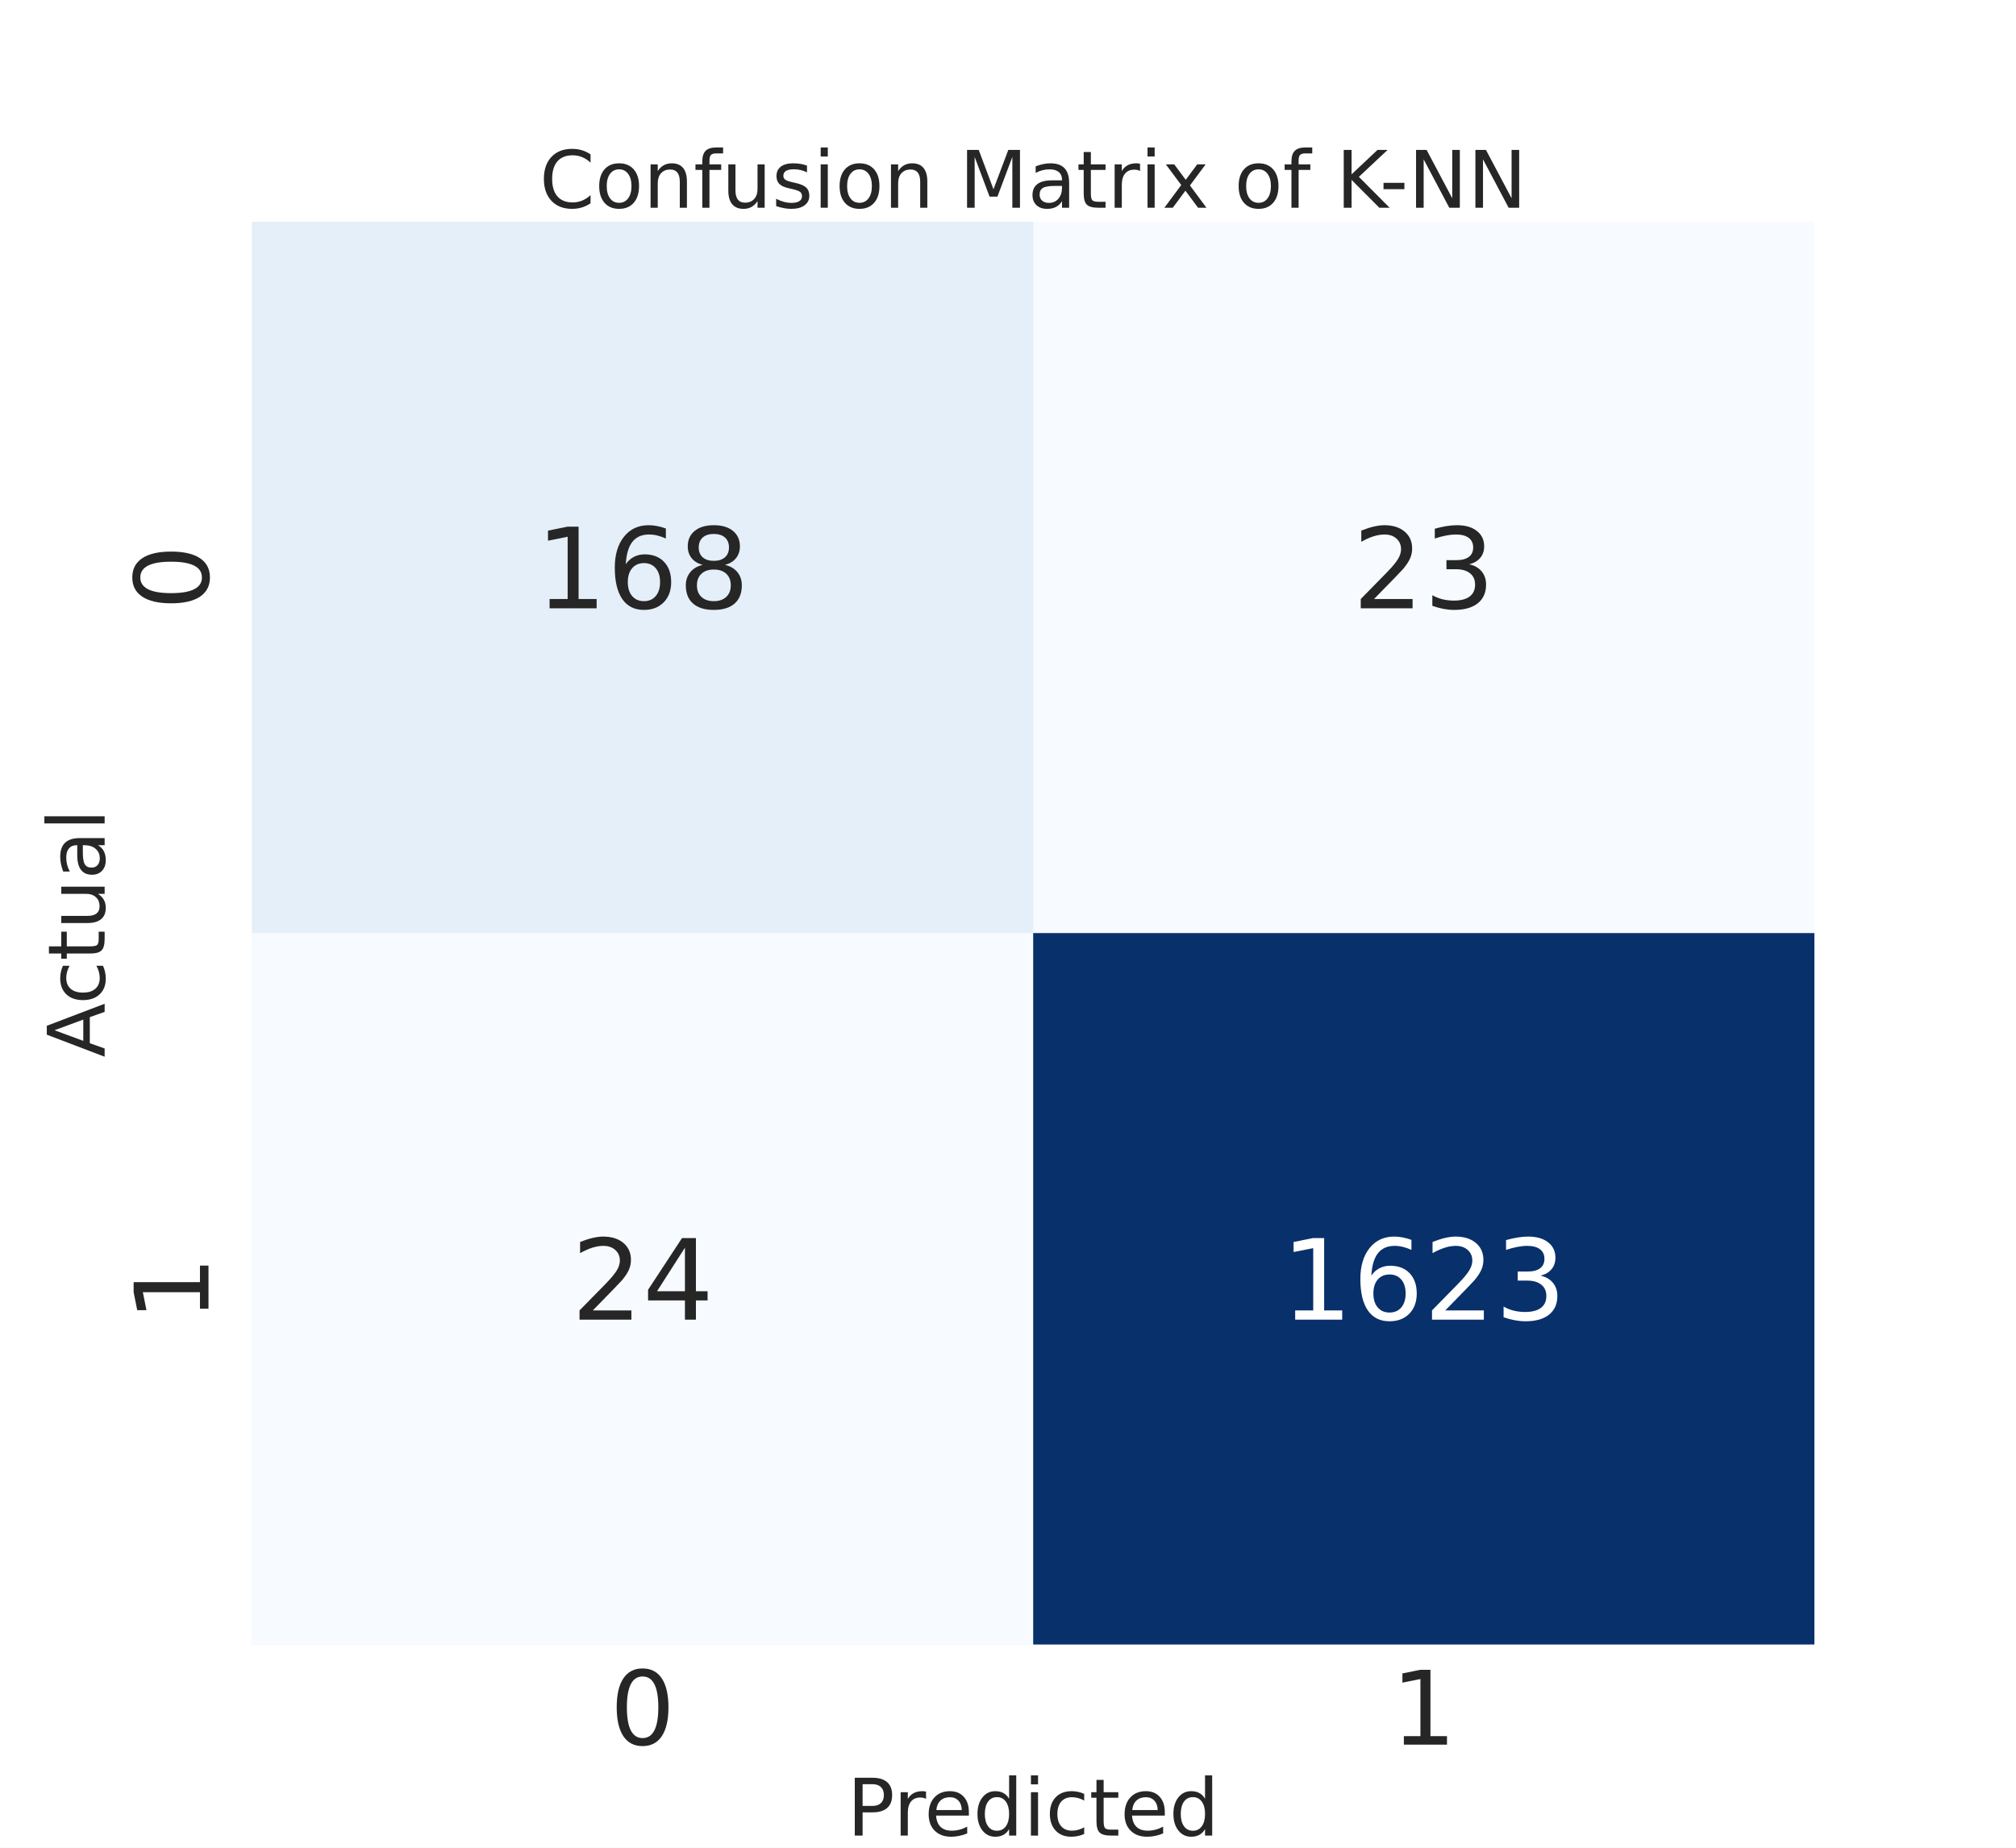
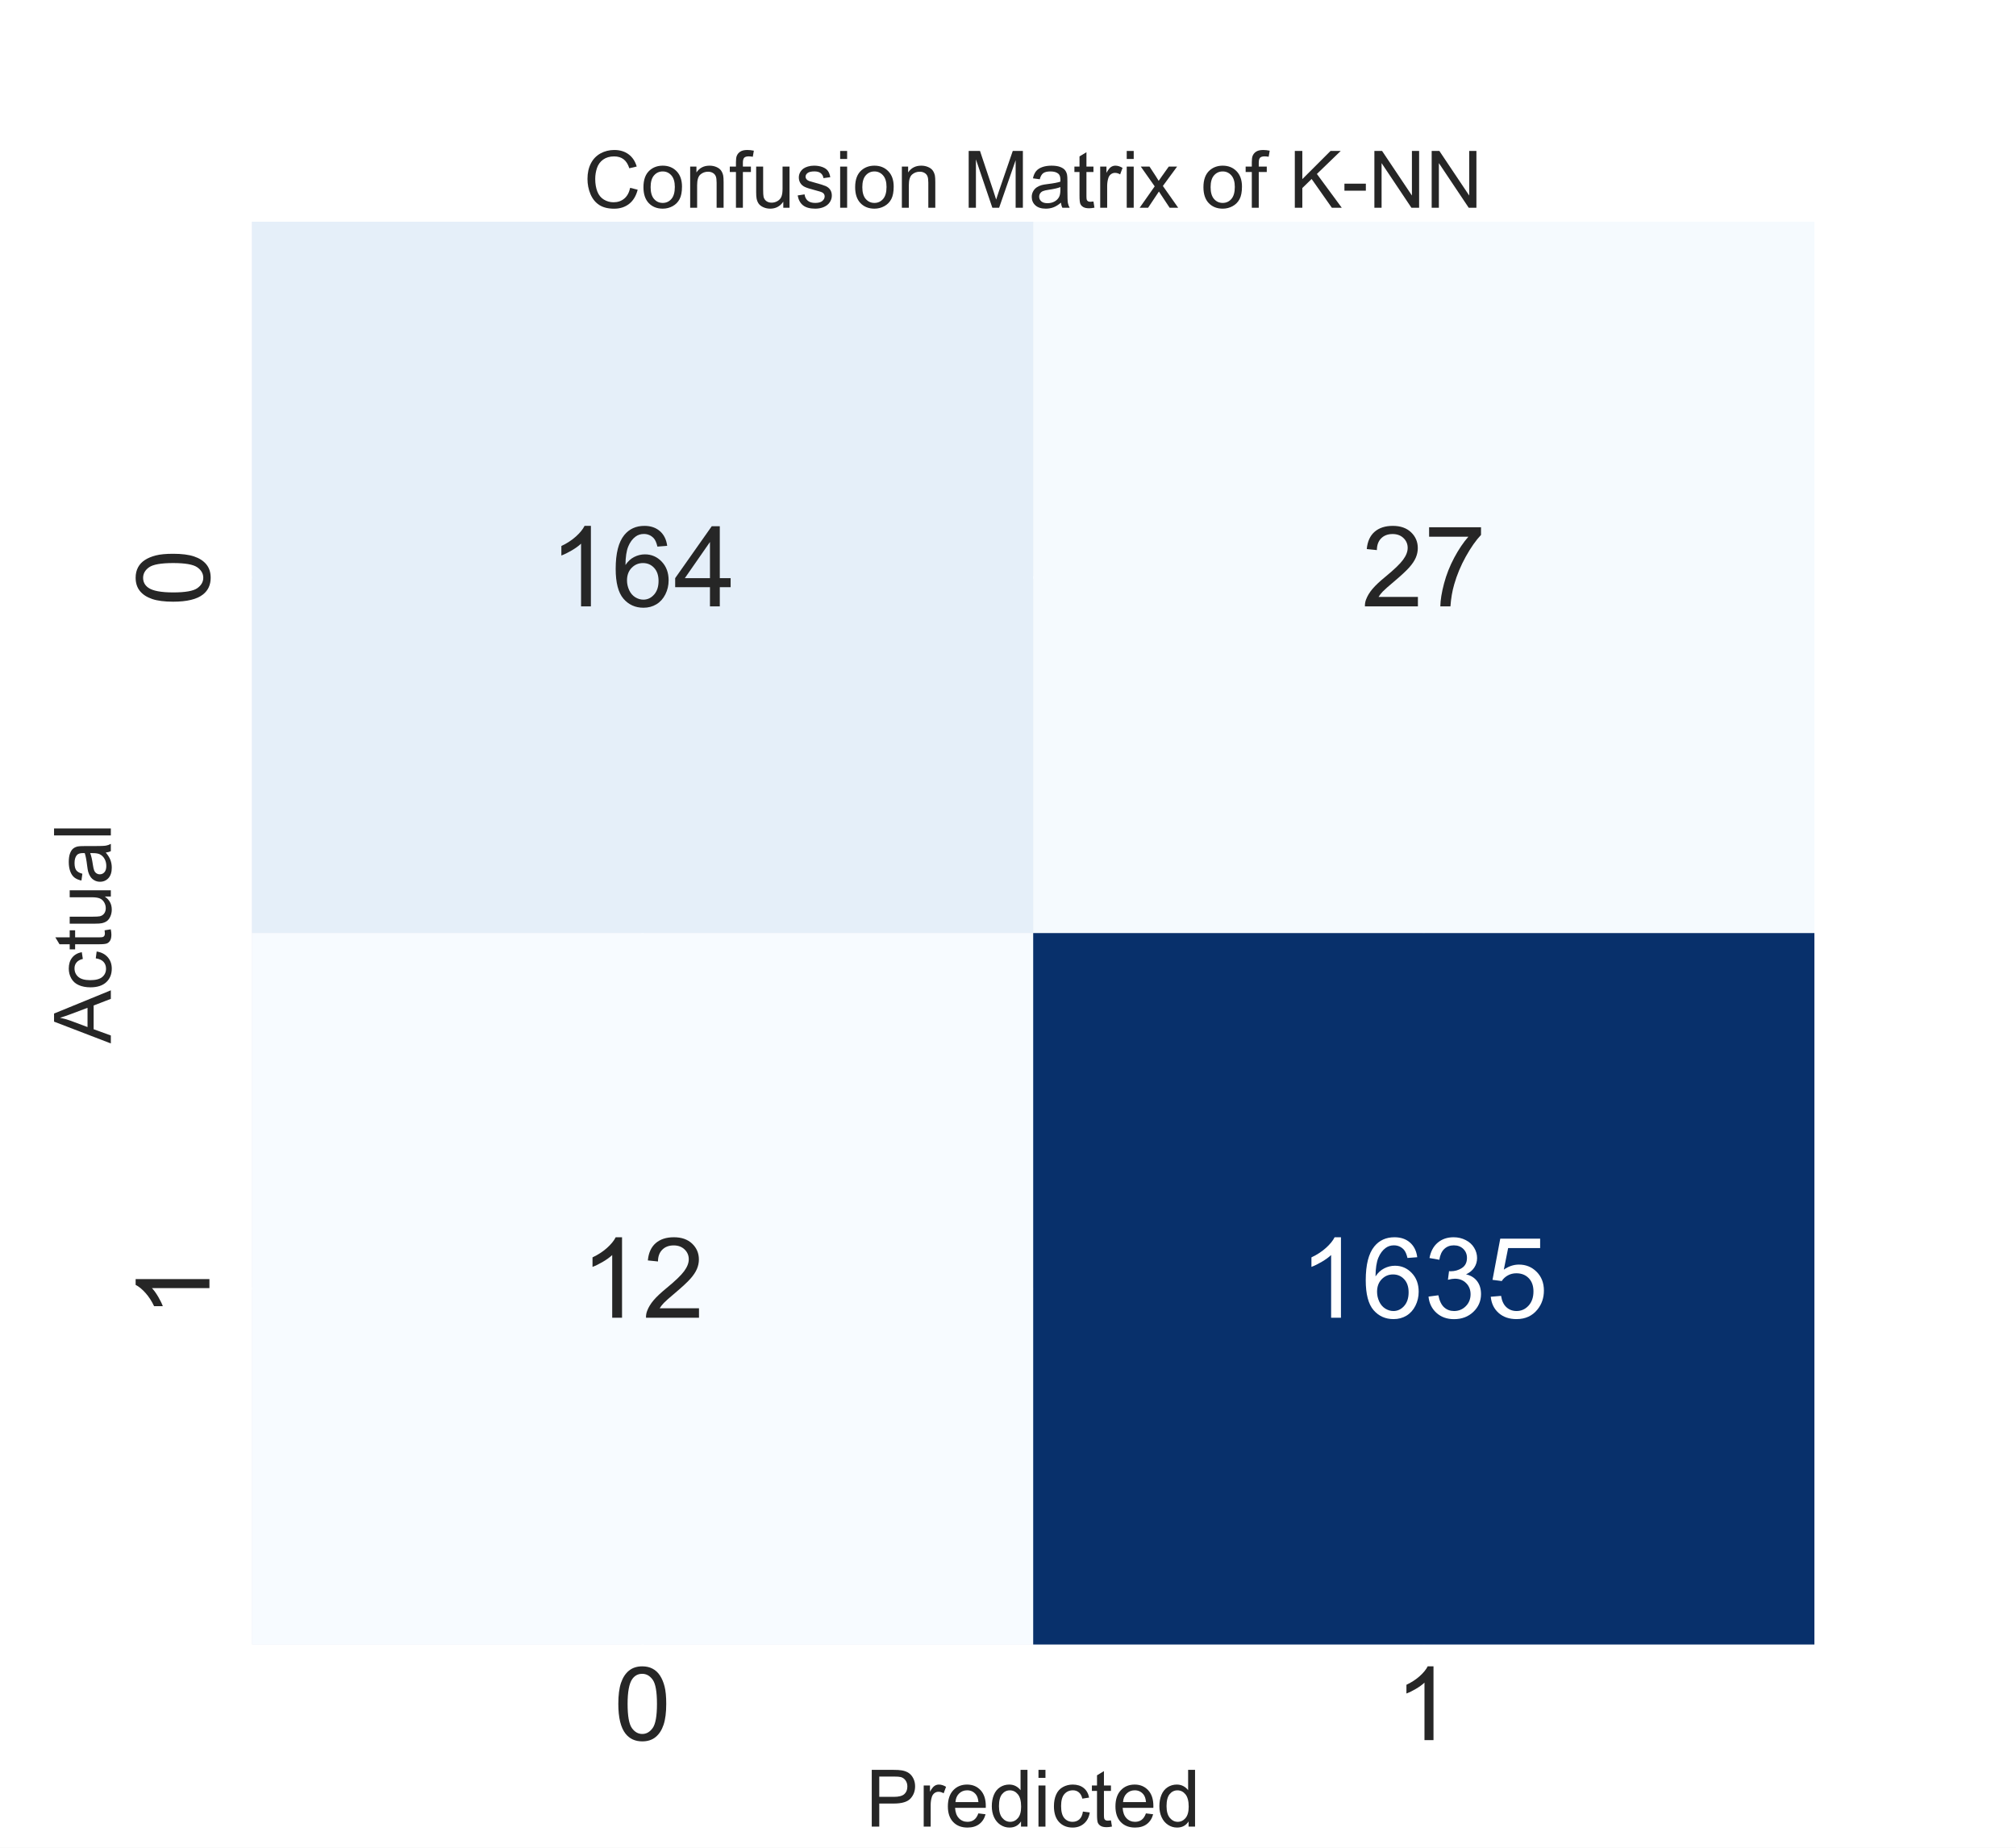
<svg xmlns="http://www.w3.org/2000/svg" xmlns:xlink="http://www.w3.org/1999/xlink" width="864pt" height="792pt" viewBox="0 0 864 792" version="1.1">
  <defs>
    <style type="text/css">*{stroke-linejoin: round; stroke-linecap: butt}</style>
  </defs>
  <g id="figure_1">
    <g id="patch_1">
      <path d="M 0 792  L 864 792  L 864 0  L 0 0  z " style="fill: #ffffff" />
    </g>
    <g id="axes_1">
      <g id="patch_2">
        <path d="M 108 704.88  L 777.6 704.88  L 777.6 95.04  L 108 95.04  z " style="fill: #eaeaf2" />
      </g>
      <g id="matplotlib.axis_1">
        <g id="xtick_1">
+           <g id="line2d_1">
+             <path d="M 275.4 704.88  L 275.4 95.04  " clip-path="url(#pb15b45d24e)" style="fill: none; stroke: #ffffff; stroke-linecap: round" />
+           </g>
          <g id="text_1">
-             <g style="fill: #262626" transform="translate(261.4025 747.8131) scale(0.44 -0.44)">
+             <g style="fill: #262626" transform="translate(263.1659 745.8744) scale(0.44 -0.44)">
              <defs>
-                 <path id="DejaVuSans-30" d="M 2034 4250  Q 1547 4250 1301 3770  Q 1056 3291 1056 2328  Q 1056 1369 1301 889  Q 1547 409 2034 409  Q 2525 409 2770 889  Q 3016 1369 3016 2328  Q 3016 3291 2770 3770  Q 2525 4250 2034 4250  z M 2034 4750  Q 2819 4750 3233 4129  Q 3647 3509 3647 2328  Q 3647 1150 3233 529  Q 2819 -91 2034 -91  Q 1250 -91 836 529  Q 422 1150 422 2328  Q 422 3509 836 4129  Q 1250 4750 2034 4750  z " transform="scale(0.015625)" />
+                 <path id="ArialMT-30" d="M 266 2259  Q 266 3072 433 3567  Q 600 4063 929 4331  Q 1259 4600 1759 4600  Q 2128 4600 2406 4451  Q 2684 4303 2865 4023  Q 3047 3744 3150 3342  Q 3253 2941 3253 2259  Q 3253 1453 3087 958  Q 2922 463 2592 192  Q 2263 -78 1759 -78  Q 1097 -78 719 397  Q 266 969 266 2259  z M 844 2259  Q 844 1131 1108 757  Q 1372 384 1759 384  Q 2147 384 2411 759  Q 2675 1134 2675 2259  Q 2675 3391 2411 3762  Q 2147 4134 1753 4134  Q 1366 4134 1134 3806  Q 844 3388 844 2259  z " transform="scale(0.015625)" />
              </defs>
-               <use xlink:href="#DejaVuSans-30" />
+               <use xlink:href="#ArialMT-30" />
            </g>
          </g>
        </g>
        <g id="xtick_2">
+           <g id="line2d_2">
+             <path d="M 610.2 704.88  L 610.2 95.04  " clip-path="url(#pb15b45d24e)" style="fill: none; stroke: #ffffff; stroke-linecap: round" />
+           </g>
          <g id="text_2">
-             <g style="fill: #262626" transform="translate(596.2025 747.8131) scale(0.44 -0.44)">
+             <g style="fill: #262626" transform="translate(597.9659 745.8744) scale(0.44 -0.44)">
              <defs>
-                 <path id="DejaVuSans-31" d="M 794 531  L 1825 531  L 1825 4091  L 703 3866  L 703 4441  L 1819 4666  L 2450 4666  L 2450 531  L 3481 531  L 3481 0  L 794 0  L 794 531  z " transform="scale(0.015625)" />
+                 <path id="ArialMT-31" d="M 2384 0  L 1822 0  L 1822 3584  Q 1619 3391 1289 3197  Q 959 3003 697 2906  L 697 3450  Q 1169 3672 1522 3987  Q 1875 4303 2022 4600  L 2384 4600  L 2384 0  z " transform="scale(0.015625)" />
              </defs>
-               <use xlink:href="#DejaVuSans-31" />
+               <use xlink:href="#ArialMT-31" />
            </g>
          </g>
        </g>
        <g id="text_3">
-           <g style="fill: #262626" transform="translate(363.0009 786.7984) scale(0.34 -0.34)">
+           <g style="fill: #262626" transform="translate(370.9856 782.9559) scale(0.34 -0.34)">
            <defs>
-               <path id="DejaVuSans-50" d="M 1259 4147  L 1259 2394  L 2053 2394  Q 2494 2394 2734 2622  Q 2975 2850 2975 3272  Q 2975 3691 2734 3919  Q 2494 4147 2053 4147  L 1259 4147  z M 628 4666  L 2053 4666  Q 2838 4666 3239 4311  Q 3641 3956 3641 3272  Q 3641 2581 3239 2228  Q 2838 1875 2053 1875  L 1259 1875  L 1259 0  L 628 0  L 628 4666  z " transform="scale(0.015625)" />
-               <path id="DejaVuSans-72" d="M 2631 2963  Q 2534 3019 2420 3045  Q 2306 3072 2169 3072  Q 1681 3072 1420 2755  Q 1159 2438 1159 1844  L 1159 0  L 581 0  L 581 3500  L 1159 3500  L 1159 2956  Q 1341 3275 1631 3429  Q 1922 3584 2338 3584  Q 2397 3584 2469 3576  Q 2541 3569 2628 3553  L 2631 2963  z " transform="scale(0.015625)" />
-               <path id="DejaVuSans-65" d="M 3597 1894  L 3597 1613  L 953 1613  Q 991 1019 1311 708  Q 1631 397 2203 397  Q 2534 397 2845 478  Q 3156 559 3463 722  L 3463 178  Q 3153 47 2828 -22  Q 2503 -91 2169 -91  Q 1331 -91 842 396  Q 353 884 353 1716  Q 353 2575 817 3079  Q 1281 3584 2069 3584  Q 2775 3584 3186 3129  Q 3597 2675 3597 1894  z M 3022 2063  Q 3016 2534 2758 2815  Q 2500 3097 2075 3097  Q 1594 3097 1305 2825  Q 1016 2553 972 2059  L 3022 2063  z " transform="scale(0.015625)" />
-               <path id="DejaVuSans-64" d="M 2906 2969  L 2906 4863  L 3481 4863  L 3481 0  L 2906 0  L 2906 525  Q 2725 213 2448 61  Q 2172 -91 1784 -91  Q 1150 -91 751 415  Q 353 922 353 1747  Q 353 2572 751 3078  Q 1150 3584 1784 3584  Q 2172 3584 2448 3432  Q 2725 3281 2906 2969  z M 947 1747  Q 947 1113 1208 752  Q 1469 391 1925 391  Q 2381 391 2643 752  Q 2906 1113 2906 1747  Q 2906 2381 2643 2742  Q 2381 3103 1925 3103  Q 1469 3103 1208 2742  Q 947 2381 947 1747  z " transform="scale(0.015625)" />
-               <path id="DejaVuSans-69" d="M 603 3500  L 1178 3500  L 1178 0  L 603 0  L 603 3500  z M 603 4863  L 1178 4863  L 1178 4134  L 603 4134  L 603 4863  z " transform="scale(0.015625)" />
-               <path id="DejaVuSans-63" d="M 3122 3366  L 3122 2828  Q 2878 2963 2633 3030  Q 2388 3097 2138 3097  Q 1578 3097 1268 2742  Q 959 2388 959 1747  Q 959 1106 1268 751  Q 1578 397 2138 397  Q 2388 397 2633 464  Q 2878 531 3122 666  L 3122 134  Q 2881 22 2623 -34  Q 2366 -91 2075 -91  Q 1284 -91 818 406  Q 353 903 353 1747  Q 353 2603 823 3093  Q 1294 3584 2113 3584  Q 2378 3584 2631 3529  Q 2884 3475 3122 3366  z " transform="scale(0.015625)" />
-               <path id="DejaVuSans-74" d="M 1172 4494  L 1172 3500  L 2356 3500  L 2356 3053  L 1172 3053  L 1172 1153  Q 1172 725 1289 603  Q 1406 481 1766 481  L 2356 481  L 2356 0  L 1766 0  Q 1100 0 847 248  Q 594 497 594 1153  L 594 3053  L 172 3053  L 172 3500  L 594 3500  L 594 4494  L 1172 4494  z " transform="scale(0.015625)" />
+               <path id="ArialMT-50" d="M 494 0  L 494 4581  L 2222 4581  Q 2678 4581 2919 4538  Q 3256 4481 3484 4323  Q 3713 4166 3852 3881  Q 3991 3597 3991 3256  Q 3991 2672 3619 2267  Q 3247 1863 2275 1863  L 1100 1863  L 1100 0  L 494 0  z M 1100 2403  L 2284 2403  Q 2872 2403 3119 2622  Q 3366 2841 3366 3238  Q 3366 3525 3220 3729  Q 3075 3934 2838 4000  Q 2684 4041 2272 4041  L 1100 4041  L 1100 2403  z " transform="scale(0.015625)" />
+               <path id="ArialMT-72" d="M 416 0  L 416 3319  L 922 3319  L 922 2816  Q 1116 3169 1280 3281  Q 1444 3394 1641 3394  Q 1925 3394 2219 3213  L 2025 2691  Q 1819 2813 1613 2813  Q 1428 2813 1281 2702  Q 1134 2591 1072 2394  Q 978 2094 978 1738  L 978 0  L 416 0  z " transform="scale(0.015625)" />
+               <path id="ArialMT-65" d="M 2694 1069  L 3275 997  Q 3138 488 2766 206  Q 2394 -75 1816 -75  Q 1088 -75 661 373  Q 234 822 234 1631  Q 234 2469 665 2931  Q 1097 3394 1784 3394  Q 2450 3394 2872 2941  Q 3294 2488 3294 1666  Q 3294 1616 3291 1516  L 816 1516  Q 847 969 1125 678  Q 1403 388 1819 388  Q 2128 388 2347 550  Q 2566 713 2694 1069  z M 847 1978  L 2700 1978  Q 2663 2397 2488 2606  Q 2219 2931 1791 2931  Q 1403 2931 1139 2672  Q 875 2413 847 1978  z " transform="scale(0.015625)" />
+               <path id="ArialMT-64" d="M 2575 0  L 2575 419  Q 2259 -75 1647 -75  Q 1250 -75 917 144  Q 584 363 401 755  Q 219 1147 219 1656  Q 219 2153 384 2558  Q 550 2963 881 3178  Q 1213 3394 1622 3394  Q 1922 3394 2156 3267  Q 2391 3141 2538 2938  L 2538 4581  L 3097 4581  L 3097 0  L 2575 0  z M 797 1656  Q 797 1019 1065 703  Q 1334 388 1700 388  Q 2069 388 2326 689  Q 2584 991 2584 1609  Q 2584 2291 2321 2609  Q 2059 2928 1675 2928  Q 1300 2928 1048 2622  Q 797 2316 797 1656  z " transform="scale(0.015625)" />
+               <path id="ArialMT-69" d="M 425 3934  L 425 4581  L 988 4581  L 988 3934  L 425 3934  z M 425 0  L 425 3319  L 988 3319  L 988 0  L 425 0  z " transform="scale(0.015625)" />
+               <path id="ArialMT-63" d="M 2588 1216  L 3141 1144  Q 3050 572 2676 248  Q 2303 -75 1759 -75  Q 1078 -75 664 370  Q 250 816 250 1647  Q 250 2184 428 2587  Q 606 2991 970 3192  Q 1334 3394 1763 3394  Q 2303 3394 2647 3120  Q 2991 2847 3088 2344  L 2541 2259  Q 2463 2594 2264 2762  Q 2066 2931 1784 2931  Q 1359 2931 1093 2626  Q 828 2322 828 1663  Q 828 994 1084 691  Q 1341 388 1753 388  Q 2084 388 2306 591  Q 2528 794 2588 1216  z " transform="scale(0.015625)" />
+               <path id="ArialMT-74" d="M 1650 503  L 1731 6  Q 1494 -44 1306 -44  Q 1000 -44 831 53  Q 663 150 594 308  Q 525 466 525 972  L 525 2881  L 113 2881  L 113 3319  L 525 3319  L 525 4141  L 1084 4478  L 1084 3319  L 1650 3319  L 1650 2881  L 1084 2881  L 1084 941  Q 1084 700 1114 631  Q 1144 563 1211 522  Q 1278 481 1403 481  Q 1497 481 1650 503  z " transform="scale(0.015625)" />
            </defs>
-             <use xlink:href="#DejaVuSans-50" />
-             <use xlink:href="#DejaVuSans-72" x="58.553" />
-             <use xlink:href="#DejaVuSans-65" x="97.416" />
-             <use xlink:href="#DejaVuSans-64" x="158.939" />
-             <use xlink:href="#DejaVuSans-69" x="222.416" />
-             <use xlink:href="#DejaVuSans-63" x="250.199" />
-             <use xlink:href="#DejaVuSans-74" x="305.18" />
-             <use xlink:href="#DejaVuSans-65" x="344.389" />
-             <use xlink:href="#DejaVuSans-64" x="405.912" />
+             <use xlink:href="#ArialMT-50" />
+             <use xlink:href="#ArialMT-72" x="66.699" />
+             <use xlink:href="#ArialMT-65" x="100" />
+             <use xlink:href="#ArialMT-64" x="155.615" />
+             <use xlink:href="#ArialMT-69" x="211.23" />
+             <use xlink:href="#ArialMT-63" x="233.447" />
+             <use xlink:href="#ArialMT-74" x="283.447" />
+             <use xlink:href="#ArialMT-65" x="311.23" />
+             <use xlink:href="#ArialMT-64" x="366.846" />
          </g>
        </g>
      </g>
      <g id="matplotlib.axis_2">
        <g id="ytick_1">
+           <g id="line2d_3">
+             <path d="M 108 247.5  L 777.6 247.5  " clip-path="url(#pb15b45d24e)" style="fill: none; stroke: #ffffff; stroke-linecap: round" />
+           </g>
          <g id="text_4">
-             <g style="fill: #262626" transform="translate(89.34937 261.4975) rotate(-90) scale(0.44 -0.44)">
-               <use xlink:href="#DejaVuSans-30" />
+             <g style="fill: #262626" transform="translate(89.755 259.7341) rotate(-90) scale(0.44 -0.44)">
+               <use xlink:href="#ArialMT-30" />
            </g>
          </g>
        </g>
        <g id="ytick_2">
+           <g id="line2d_4">
+             <path d="M 108 552.42  L 777.6 552.42  " clip-path="url(#pb15b45d24e)" style="fill: none; stroke: #ffffff; stroke-linecap: round" />
+           </g>
          <g id="text_5">
-             <g style="fill: #262626" transform="translate(89.34937 566.4175) rotate(-90) scale(0.44 -0.44)">
-               <use xlink:href="#DejaVuSans-31" />
+             <g style="fill: #262626" transform="translate(89.755 564.6541) rotate(-90) scale(0.44 -0.44)">
+               <use xlink:href="#ArialMT-31" />
            </g>
          </g>
        </g>
        <g id="text_6">
-           <g style="fill: #262626" transform="translate(44.84531 453.2178) rotate(-90) scale(0.34 -0.34)">
+           <g style="fill: #262626" transform="translate(47.50312 447.2067) rotate(-90) scale(0.34 -0.34)">
            <defs>
-               <path id="DejaVuSans-41" d="M 2188 4044  L 1331 1722  L 3047 1722  L 2188 4044  z M 1831 4666  L 2547 4666  L 4325 0  L 3669 0  L 3244 1197  L 1141 1197  L 716 0  L 50 0  L 1831 4666  z " transform="scale(0.015625)" />
-               <path id="DejaVuSans-75" d="M 544 1381  L 544 3500  L 1119 3500  L 1119 1403  Q 1119 906 1312 657  Q 1506 409 1894 409  Q 2359 409 2629 706  Q 2900 1003 2900 1516  L 2900 3500  L 3475 3500  L 3475 0  L 2900 0  L 2900 538  Q 2691 219 2414 64  Q 2138 -91 1772 -91  Q 1169 -91 856 284  Q 544 659 544 1381  z M 1991 3584  L 1991 3584  z " transform="scale(0.015625)" />
-               <path id="DejaVuSans-61" d="M 2194 1759  Q 1497 1759 1228 1600  Q 959 1441 959 1056  Q 959 750 1161 570  Q 1363 391 1709 391  Q 2188 391 2477 730  Q 2766 1069 2766 1631  L 2766 1759  L 2194 1759  z M 3341 1997  L 3341 0  L 2766 0  L 2766 531  Q 2569 213 2275 61  Q 1981 -91 1556 -91  Q 1019 -91 701 211  Q 384 513 384 1019  Q 384 1609 779 1909  Q 1175 2209 1959 2209  L 2766 2209  L 2766 2266  Q 2766 2663 2505 2880  Q 2244 3097 1772 3097  Q 1472 3097 1187 3025  Q 903 2953 641 2809  L 641 3341  Q 956 3463 1253 3523  Q 1550 3584 1831 3584  Q 2591 3584 2966 3190  Q 3341 2797 3341 1997  z " transform="scale(0.015625)" />
-               <path id="DejaVuSans-6c" d="M 603 4863  L 1178 4863  L 1178 0  L 603 0  L 603 4863  z " transform="scale(0.015625)" />
+               <path id="ArialMT-41" d="M -9 0  L 1750 4581  L 2403 4581  L 4278 0  L 3588 0  L 3053 1388  L 1138 1388  L 634 0  L -9 0  z M 1313 1881  L 2866 1881  L 2388 3150  Q 2169 3728 2063 4100  Q 1975 3659 1816 3225  L 1313 1881  z " transform="scale(0.015625)" />
+               <path id="ArialMT-75" d="M 2597 0  L 2597 488  Q 2209 -75 1544 -75  Q 1250 -75 995 37  Q 741 150 617 320  Q 494 491 444 738  Q 409 903 409 1263  L 409 3319  L 972 3319  L 972 1478  Q 972 1038 1006 884  Q 1059 663 1231 536  Q 1403 409 1656 409  Q 1909 409 2131 539  Q 2353 669 2445 892  Q 2538 1116 2538 1541  L 2538 3319  L 3100 3319  L 3100 0  L 2597 0  z " transform="scale(0.015625)" />
+               <path id="ArialMT-61" d="M 2588 409  Q 2275 144 1986 34  Q 1697 -75 1366 -75  Q 819 -75 525 192  Q 231 459 231 875  Q 231 1119 342 1320  Q 453 1522 633 1644  Q 813 1766 1038 1828  Q 1203 1872 1538 1913  Q 2219 1994 2541 2106  Q 2544 2222 2544 2253  Q 2544 2597 2384 2738  Q 2169 2928 1744 2928  Q 1347 2928 1158 2789  Q 969 2650 878 2297  L 328 2372  Q 403 2725 575 2942  Q 747 3159 1072 3276  Q 1397 3394 1825 3394  Q 2250 3394 2515 3294  Q 2781 3194 2906 3042  Q 3031 2891 3081 2659  Q 3109 2516 3109 2141  L 3109 1391  Q 3109 606 3145 398  Q 3181 191 3288 0  L 2700 0  Q 2613 175 2588 409  z M 2541 1666  Q 2234 1541 1622 1453  Q 1275 1403 1131 1340  Q 988 1278 909 1158  Q 831 1038 831 891  Q 831 666 1001 516  Q 1172 366 1500 366  Q 1825 366 2078 508  Q 2331 650 2450 897  Q 2541 1088 2541 1459  L 2541 1666  z " transform="scale(0.015625)" />
+               <path id="ArialMT-6c" d="M 409 0  L 409 4581  L 972 4581  L 972 0  L 409 0  z " transform="scale(0.015625)" />
            </defs>
-             <use xlink:href="#DejaVuSans-41" />
-             <use xlink:href="#DejaVuSans-63" x="66.658" />
-             <use xlink:href="#DejaVuSans-74" x="121.639" />
-             <use xlink:href="#DejaVuSans-75" x="160.848" />
-             <use xlink:href="#DejaVuSans-61" x="224.227" />
-             <use xlink:href="#DejaVuSans-6c" x="285.506" />
+             <use xlink:href="#ArialMT-41" />
+             <use xlink:href="#ArialMT-63" x="66.699" />
+             <use xlink:href="#ArialMT-74" x="116.699" />
+             <use xlink:href="#ArialMT-75" x="144.482" />
+             <use xlink:href="#ArialMT-61" x="200.098" />
+             <use xlink:href="#ArialMT-6c" x="255.713" />
          </g>
        </g>
      </g>
      <g id="QuadMesh_1">
-         <path d="M 108 95.04  L 442.8 95.04  L 442.8 399.96  L 108 399.96  L 108 95.04  " clip-path="url(#pff4da7347e)" style="fill: #e5eff9" />
-         <path d="M 442.8 95.04  L 777.6 95.04  L 777.6 399.96  L 442.8 399.96  L 442.8 95.04  " clip-path="url(#pff4da7347e)" style="fill: #f7fbff" />
-         <path d="M 108 399.96  L 442.8 399.96  L 442.8 704.88  L 108 704.88  L 108 399.96  " clip-path="url(#pff4da7347e)" style="fill: #f7fbff" />
-         <path d="M 442.8 399.96  L 777.6 399.96  L 777.6 704.88  L 442.8 704.88  L 442.8 399.96  " clip-path="url(#pff4da7347e)" style="fill: #08306b" />
+         <path d="M 108 95.04  L 442.8 95.04  L 442.8 399.96  L 108 399.96  L 108 95.04  " clip-path="url(#pb15b45d24e)" style="fill: #e5eff9" />
+         <path d="M 442.8 95.04  L 777.6 95.04  L 777.6 399.96  L 442.8 399.96  L 442.8 95.04  " clip-path="url(#pb15b45d24e)" style="fill: #f5fafe" />
+         <path d="M 108 399.96  L 442.8 399.96  L 442.8 704.88  L 108 704.88  L 108 399.96  " clip-path="url(#pb15b45d24e)" style="fill: #f7fbff" />
+         <path d="M 442.8 399.96  L 777.6 399.96  L 777.6 704.88  L 442.8 704.88  L 442.8 399.96  " clip-path="url(#pb15b45d24e)" style="fill: #08306b" />
      </g>
      <g id="text_7">
-         <g style="fill: #262626" transform="translate(229.59 260.745) scale(0.48 -0.48)">
+         <g style="fill: #262626" transform="translate(235.3613 259.9087) scale(0.48 -0.48)">
          <defs>
-             <path id="DejaVuSans-36" d="M 2113 2584  Q 1688 2584 1439 2293  Q 1191 2003 1191 1497  Q 1191 994 1439 701  Q 1688 409 2113 409  Q 2538 409 2786 701  Q 3034 994 3034 1497  Q 3034 2003 2786 2293  Q 2538 2584 2113 2584  z M 3366 4563  L 3366 3988  Q 3128 4100 2886 4159  Q 2644 4219 2406 4219  Q 1781 4219 1451 3797  Q 1122 3375 1075 2522  Q 1259 2794 1537 2939  Q 1816 3084 2150 3084  Q 2853 3084 3261 2657  Q 3669 2231 3669 1497  Q 3669 778 3244 343  Q 2819 -91 2113 -91  Q 1303 -91 875 529  Q 447 1150 447 2328  Q 447 3434 972 4092  Q 1497 4750 2381 4750  Q 2619 4750 2861 4703  Q 3103 4656 3366 4563  z " transform="scale(0.015625)" />
-             <path id="DejaVuSans-38" d="M 2034 2216  Q 1584 2216 1326 1975  Q 1069 1734 1069 1313  Q 1069 891 1326 650  Q 1584 409 2034 409  Q 2484 409 2743 651  Q 3003 894 3003 1313  Q 3003 1734 2745 1975  Q 2488 2216 2034 2216  z M 1403 2484  Q 997 2584 770 2862  Q 544 3141 544 3541  Q 544 4100 942 4425  Q 1341 4750 2034 4750  Q 2731 4750 3128 4425  Q 3525 4100 3525 3541  Q 3525 3141 3298 2862  Q 3072 2584 2669 2484  Q 3125 2378 3379 2068  Q 3634 1759 3634 1313  Q 3634 634 3220 271  Q 2806 -91 2034 -91  Q 1263 -91 848 271  Q 434 634 434 1313  Q 434 1759 690 2068  Q 947 2378 1403 2484  z M 1172 3481  Q 1172 3119 1398 2916  Q 1625 2713 2034 2713  Q 2441 2713 2670 2916  Q 2900 3119 2900 3481  Q 2900 3844 2670 4047  Q 2441 4250 2034 4250  Q 1625 4250 1398 4047  Q 1172 3844 1172 3481  z " transform="scale(0.015625)" />
+             <path id="ArialMT-36" d="M 3184 3459  L 2625 3416  Q 2550 3747 2413 3897  Q 2184 4138 1850 4138  Q 1581 4138 1378 3988  Q 1113 3794 959 3422  Q 806 3050 800 2363  Q 1003 2672 1297 2822  Q 1591 2972 1913 2972  Q 2475 2972 2870 2558  Q 3266 2144 3266 1488  Q 3266 1056 3080 686  Q 2894 316 2569 119  Q 2244 -78 1831 -78  Q 1128 -78 684 439  Q 241 956 241 2144  Q 241 3472 731 4075  Q 1159 4600 1884 4600  Q 2425 4600 2770 4297  Q 3116 3994 3184 3459  z M 888 1484  Q 888 1194 1011 928  Q 1134 663 1356 523  Q 1578 384 1822 384  Q 2178 384 2434 671  Q 2691 959 2691 1453  Q 2691 1928 2437 2201  Q 2184 2475 1800 2475  Q 1419 2475 1153 2201  Q 888 1928 888 1484  z " transform="scale(0.015625)" />
+             <path id="ArialMT-34" d="M 2069 0  L 2069 1097  L 81 1097  L 81 1613  L 2172 4581  L 2631 4581  L 2631 1613  L 3250 1613  L 3250 1097  L 2631 1097  L 2631 0  L 2069 0  z M 2069 1613  L 2069 3678  L 634 1613  L 2069 1613  z " transform="scale(0.015625)" />
          </defs>
-           <use xlink:href="#DejaVuSans-31" />
-           <use xlink:href="#DejaVuSans-36" x="63.623" />
-           <use xlink:href="#DejaVuSans-38" x="127.246" />
+           <use xlink:href="#ArialMT-31" />
+           <use xlink:href="#ArialMT-36" x="55.615" />
+           <use xlink:href="#ArialMT-34" x="111.23" />
        </g>
      </g>
      <g id="text_8">
-         <g style="fill: #262626" transform="translate(579.66 260.745) scale(0.48 -0.48)">
+         <g style="fill: #262626" transform="translate(583.5075 259.9087) scale(0.48 -0.48)">
          <defs>
-             <path id="DejaVuSans-32" d="M 1228 531  L 3431 531  L 3431 0  L 469 0  L 469 531  Q 828 903 1448 1529  Q 2069 2156 2228 2338  Q 2531 2678 2651 2914  Q 2772 3150 2772 3378  Q 2772 3750 2511 3984  Q 2250 4219 1831 4219  Q 1534 4219 1204 4116  Q 875 4013 500 3803  L 500 4441  Q 881 4594 1212 4672  Q 1544 4750 1819 4750  Q 2544 4750 2975 4387  Q 3406 4025 3406 3419  Q 3406 3131 3298 2873  Q 3191 2616 2906 2266  Q 2828 2175 2409 1742  Q 1991 1309 1228 531  z " transform="scale(0.015625)" />
-             <path id="DejaVuSans-33" d="M 2597 2516  Q 3050 2419 3304 2112  Q 3559 1806 3559 1356  Q 3559 666 3084 287  Q 2609 -91 1734 -91  Q 1441 -91 1130 -33  Q 819 25 488 141  L 488 750  Q 750 597 1062 519  Q 1375 441 1716 441  Q 2309 441 2620 675  Q 2931 909 2931 1356  Q 2931 1769 2642 2001  Q 2353 2234 1838 2234  L 1294 2234  L 1294 2753  L 1863 2753  Q 2328 2753 2575 2939  Q 2822 3125 2822 3475  Q 2822 3834 2567 4026  Q 2313 4219 1838 4219  Q 1578 4219 1281 4162  Q 984 4106 628 3988  L 628 4550  Q 988 4650 1302 4700  Q 1616 4750 1894 4750  Q 2613 4750 3031 4423  Q 3450 4097 3450 3541  Q 3450 3153 3228 2886  Q 3006 2619 2597 2516  z " transform="scale(0.015625)" />
+             <path id="ArialMT-32" d="M 3222 541  L 3222 0  L 194 0  Q 188 203 259 391  Q 375 700 629 1000  Q 884 1300 1366 1694  Q 2113 2306 2375 2664  Q 2638 3022 2638 3341  Q 2638 3675 2398 3904  Q 2159 4134 1775 4134  Q 1369 4134 1125 3890  Q 881 3647 878 3216  L 300 3275  Q 359 3922 746 4261  Q 1134 4600 1788 4600  Q 2447 4600 2831 4234  Q 3216 3869 3216 3328  Q 3216 3053 3103 2787  Q 2991 2522 2730 2228  Q 2469 1934 1863 1422  Q 1356 997 1212 845  Q 1069 694 975 541  L 3222 541  z " transform="scale(0.015625)" />
+             <path id="ArialMT-37" d="M 303 3981  L 303 4522  L 3269 4522  L 3269 4084  Q 2831 3619 2401 2847  Q 1972 2075 1738 1259  Q 1569 684 1522 0  L 944 0  Q 953 541 1156 1306  Q 1359 2072 1739 2783  Q 2119 3494 2547 3981  L 303 3981  z " transform="scale(0.015625)" />
          </defs>
-           <use xlink:href="#DejaVuSans-32" />
-           <use xlink:href="#DejaVuSans-33" x="63.623" />
+           <use xlink:href="#ArialMT-32" />
+           <use xlink:href="#ArialMT-37" x="55.615" />
        </g>
      </g>
      <g id="text_9">
-         <g style="fill: #262626" transform="translate(244.86 565.665) scale(0.48 -0.48)">
-           <defs>
-             <path id="DejaVuSans-34" d="M 2419 4116  L 825 1625  L 2419 1625  L 2419 4116  z M 2253 4666  L 3047 4666  L 3047 1625  L 3713 1625  L 3713 1100  L 3047 1100  L 3047 0  L 2419 0  L 2419 1100  L 313 1100  L 313 1709  L 2253 4666  z " transform="scale(0.015625)" />
-           </defs>
-           <use xlink:href="#DejaVuSans-32" />
-           <use xlink:href="#DejaVuSans-34" x="63.623" />
+         <g style="fill: #262626" transform="translate(248.7075 564.8288) scale(0.48 -0.48)">
+           <use xlink:href="#ArialMT-31" />
+           <use xlink:href="#ArialMT-32" x="55.615" />
        </g>
      </g>
      <g id="text_10">
-         <g style="fill: #ffffff" transform="translate(549.12 565.665) scale(0.48 -0.48)">
-           <use xlink:href="#DejaVuSans-31" />
-           <use xlink:href="#DejaVuSans-36" x="63.623" />
-           <use xlink:href="#DejaVuSans-32" x="127.246" />
-           <use xlink:href="#DejaVuSans-33" x="190.869" />
+         <g style="fill: #ffffff" transform="translate(556.815 564.8288) scale(0.48 -0.48)">
+           <defs>
+             <path id="ArialMT-33" d="M 269 1209  L 831 1284  Q 928 806 1161 595  Q 1394 384 1728 384  Q 2125 384 2398 659  Q 2672 934 2672 1341  Q 2672 1728 2419 1979  Q 2166 2231 1775 2231  Q 1616 2231 1378 2169  L 1441 2663  Q 1497 2656 1531 2656  Q 1891 2656 2178 2843  Q 2466 3031 2466 3422  Q 2466 3731 2256 3934  Q 2047 4138 1716 4138  Q 1388 4138 1169 3931  Q 950 3725 888 3313  L 325 3413  Q 428 3978 793 4289  Q 1159 4600 1703 4600  Q 2078 4600 2393 4439  Q 2709 4278 2876 4000  Q 3044 3722 3044 3409  Q 3044 3113 2884 2869  Q 2725 2625 2413 2481  Q 2819 2388 3044 2092  Q 3269 1797 3269 1353  Q 3269 753 2831 336  Q 2394 -81 1725 -81  Q 1122 -81 723 278  Q 325 638 269 1209  z " transform="scale(0.015625)" />
+             <path id="ArialMT-35" d="M 266 1200  L 856 1250  Q 922 819 1161 601  Q 1400 384 1738 384  Q 2144 384 2425 690  Q 2706 997 2706 1503  Q 2706 1984 2436 2262  Q 2166 2541 1728 2541  Q 1456 2541 1237 2417  Q 1019 2294 894 2097  L 366 2166  L 809 4519  L 3088 4519  L 3088 3981  L 1259 3981  L 1013 2750  Q 1425 3038 1878 3038  Q 2478 3038 2890 2622  Q 3303 2206 3303 1553  Q 3303 931 2941 478  Q 2500 -78 1738 -78  Q 1113 -78 717 272  Q 322 622 266 1200  z " transform="scale(0.015625)" />
+           </defs>
+           <use xlink:href="#ArialMT-31" />
+           <use xlink:href="#ArialMT-36" x="55.615" />
+           <use xlink:href="#ArialMT-33" x="111.23" />
+           <use xlink:href="#ArialMT-35" x="166.846" />
        </g>
      </g>
      <g id="text_11">
-         <g style="fill: #262626" transform="translate(231.1898 89.04) scale(0.34 -0.34)">
+         <g style="fill: #262626" transform="translate(250.0811 89.04) scale(0.34 -0.34)">
          <defs>
-             <path id="DejaVuSans-43" d="M 4122 4306  L 4122 3641  Q 3803 3938 3442 4084  Q 3081 4231 2675 4231  Q 1875 4231 1450 3742  Q 1025 3253 1025 2328  Q 1025 1406 1450 917  Q 1875 428 2675 428  Q 3081 428 3442 575  Q 3803 722 4122 1019  L 4122 359  Q 3791 134 3420 21  Q 3050 -91 2638 -91  Q 1578 -91 968 557  Q 359 1206 359 2328  Q 359 3453 968 4101  Q 1578 4750 2638 4750  Q 3056 4750 3426 4639  Q 3797 4528 4122 4306  z " transform="scale(0.015625)" />
-             <path id="DejaVuSans-6f" d="M 1959 3097  Q 1497 3097 1228 2736  Q 959 2375 959 1747  Q 959 1119 1226 758  Q 1494 397 1959 397  Q 2419 397 2687 759  Q 2956 1122 2956 1747  Q 2956 2369 2687 2733  Q 2419 3097 1959 3097  z M 1959 3584  Q 2709 3584 3137 3096  Q 3566 2609 3566 1747  Q 3566 888 3137 398  Q 2709 -91 1959 -91  Q 1206 -91 779 398  Q 353 888 353 1747  Q 353 2609 779 3096  Q 1206 3584 1959 3584  z " transform="scale(0.015625)" />
-             <path id="DejaVuSans-6e" d="M 3513 2113  L 3513 0  L 2938 0  L 2938 2094  Q 2938 2591 2744 2837  Q 2550 3084 2163 3084  Q 1697 3084 1428 2787  Q 1159 2491 1159 1978  L 1159 0  L 581 0  L 581 3500  L 1159 3500  L 1159 2956  Q 1366 3272 1645 3428  Q 1925 3584 2291 3584  Q 2894 3584 3203 3211  Q 3513 2838 3513 2113  z " transform="scale(0.015625)" />
-             <path id="DejaVuSans-66" d="M 2375 4863  L 2375 4384  L 1825 4384  Q 1516 4384 1395 4259  Q 1275 4134 1275 3809  L 1275 3500  L 2222 3500  L 2222 3053  L 1275 3053  L 1275 0  L 697 0  L 697 3053  L 147 3053  L 147 3500  L 697 3500  L 697 3744  Q 697 4328 969 4595  Q 1241 4863 1831 4863  L 2375 4863  z " transform="scale(0.015625)" />
-             <path id="DejaVuSans-73" d="M 2834 3397  L 2834 2853  Q 2591 2978 2328 3040  Q 2066 3103 1784 3103  Q 1356 3103 1142 2972  Q 928 2841 928 2578  Q 928 2378 1081 2264  Q 1234 2150 1697 2047  L 1894 2003  Q 2506 1872 2764 1633  Q 3022 1394 3022 966  Q 3022 478 2636 193  Q 2250 -91 1575 -91  Q 1294 -91 989 -36  Q 684 19 347 128  L 347 722  Q 666 556 975 473  Q 1284 391 1588 391  Q 1994 391 2212 530  Q 2431 669 2431 922  Q 2431 1156 2273 1281  Q 2116 1406 1581 1522  L 1381 1569  Q 847 1681 609 1914  Q 372 2147 372 2553  Q 372 3047 722 3315  Q 1072 3584 1716 3584  Q 2034 3584 2315 3537  Q 2597 3491 2834 3397  z " transform="scale(0.015625)" />
-             <path id="DejaVuSans-20" transform="scale(0.015625)" />
-             <path id="DejaVuSans-4d" d="M 628 4666  L 1569 4666  L 2759 1491  L 3956 4666  L 4897 4666  L 4897 0  L 4281 0  L 4281 4097  L 3078 897  L 2444 897  L 1241 4097  L 1241 0  L 628 0  L 628 4666  z " transform="scale(0.015625)" />
-             <path id="DejaVuSans-78" d="M 3513 3500  L 2247 1797  L 3578 0  L 2900 0  L 1881 1375  L 863 0  L 184 0  L 1544 1831  L 300 3500  L 978 3500  L 1906 2253  L 2834 3500  L 3513 3500  z " transform="scale(0.015625)" />
-             <path id="DejaVuSans-4b" d="M 628 4666  L 1259 4666  L 1259 2694  L 3353 4666  L 4166 4666  L 1850 2491  L 4331 0  L 3500 0  L 1259 2247  L 1259 0  L 628 0  L 628 4666  z " transform="scale(0.015625)" />
-             <path id="DejaVuSans-2d" d="M 313 2009  L 1997 2009  L 1997 1497  L 313 1497  L 313 2009  z " transform="scale(0.015625)" />
-             <path id="DejaVuSans-4e" d="M 628 4666  L 1478 4666  L 3547 763  L 3547 4666  L 4159 4666  L 4159 0  L 3309 0  L 1241 3903  L 1241 0  L 628 0  L 628 4666  z " transform="scale(0.015625)" />
+             <path id="ArialMT-43" d="M 3763 1606  L 4369 1453  Q 4178 706 3683 314  Q 3188 -78 2472 -78  Q 1731 -78 1267 223  Q 803 525 561 1097  Q 319 1669 319 2325  Q 319 3041 592 3573  Q 866 4106 1370 4382  Q 1875 4659 2481 4659  Q 3169 4659 3637 4309  Q 4106 3959 4291 3325  L 3694 3184  Q 3534 3684 3231 3912  Q 2928 4141 2469 4141  Q 1941 4141 1586 3887  Q 1231 3634 1087 3207  Q 944 2781 944 2328  Q 944 1744 1114 1308  Q 1284 872 1643 656  Q 2003 441 2422 441  Q 2931 441 3284 734  Q 3638 1028 3763 1606  z " transform="scale(0.015625)" />
+             <path id="ArialMT-6f" d="M 213 1659  Q 213 2581 725 3025  Q 1153 3394 1769 3394  Q 2453 3394 2887 2945  Q 3322 2497 3322 1706  Q 3322 1066 3130 698  Q 2938 331 2570 128  Q 2203 -75 1769 -75  Q 1072 -75 642 372  Q 213 819 213 1659  z M 791 1659  Q 791 1022 1069 705  Q 1347 388 1769 388  Q 2188 388 2466 706  Q 2744 1025 2744 1678  Q 2744 2294 2464 2611  Q 2184 2928 1769 2928  Q 1347 2928 1069 2612  Q 791 2297 791 1659  z " transform="scale(0.015625)" />
+             <path id="ArialMT-6e" d="M 422 0  L 422 3319  L 928 3319  L 928 2847  Q 1294 3394 1984 3394  Q 2284 3394 2536 3286  Q 2788 3178 2913 3003  Q 3038 2828 3088 2588  Q 3119 2431 3119 2041  L 3119 0  L 2556 0  L 2556 2019  Q 2556 2363 2490 2533  Q 2425 2703 2258 2804  Q 2091 2906 1866 2906  Q 1506 2906 1245 2678  Q 984 2450 984 1813  L 984 0  L 422 0  z " transform="scale(0.015625)" />
+             <path id="ArialMT-66" d="M 556 0  L 556 2881  L 59 2881  L 59 3319  L 556 3319  L 556 3672  Q 556 4006 616 4169  Q 697 4388 901 4523  Q 1106 4659 1475 4659  Q 1713 4659 2000 4603  L 1916 4113  Q 1741 4144 1584 4144  Q 1328 4144 1222 4034  Q 1116 3925 1116 3625  L 1116 3319  L 1763 3319  L 1763 2881  L 1116 2881  L 1116 0  L 556 0  z " transform="scale(0.015625)" />
+             <path id="ArialMT-73" d="M 197 991  L 753 1078  Q 800 744 1014 566  Q 1228 388 1613 388  Q 2000 388 2187 545  Q 2375 703 2375 916  Q 2375 1106 2209 1216  Q 2094 1291 1634 1406  Q 1016 1563 777 1677  Q 538 1791 414 1992  Q 291 2194 291 2438  Q 291 2659 392 2848  Q 494 3038 669 3163  Q 800 3259 1026 3326  Q 1253 3394 1513 3394  Q 1903 3394 2198 3281  Q 2494 3169 2634 2976  Q 2775 2784 2828 2463  L 2278 2388  Q 2241 2644 2061 2787  Q 1881 2931 1553 2931  Q 1166 2931 1000 2803  Q 834 2675 834 2503  Q 834 2394 903 2306  Q 972 2216 1119 2156  Q 1203 2125 1616 2013  Q 2213 1853 2448 1751  Q 2684 1650 2818 1456  Q 2953 1263 2953 975  Q 2953 694 2789 445  Q 2625 197 2315 61  Q 2006 -75 1616 -75  Q 969 -75 630 194  Q 291 463 197 991  z " transform="scale(0.015625)" />
+             <path id="ArialMT-20" transform="scale(0.015625)" />
+             <path id="ArialMT-4d" d="M 475 0  L 475 4581  L 1388 4581  L 2472 1338  Q 2622 884 2691 659  Q 2769 909 2934 1394  L 4031 4581  L 4847 4581  L 4847 0  L 4263 0  L 4263 3834  L 2931 0  L 2384 0  L 1059 3900  L 1059 0  L 475 0  z " transform="scale(0.015625)" />
+             <path id="ArialMT-78" d="M 47 0  L 1259 1725  L 138 3319  L 841 3319  L 1350 2541  Q 1494 2319 1581 2169  Q 1719 2375 1834 2534  L 2394 3319  L 3066 3319  L 1919 1756  L 3153 0  L 2463 0  L 1781 1031  L 1600 1309  L 728 0  L 47 0  z " transform="scale(0.015625)" />
+             <path id="ArialMT-4b" d="M 469 0  L 469 4581  L 1075 4581  L 1075 2309  L 3350 4581  L 4172 4581  L 2250 2725  L 4256 0  L 3456 0  L 1825 2319  L 1075 1588  L 1075 0  L 469 0  z " transform="scale(0.015625)" />
+             <path id="ArialMT-2d" d="M 203 1375  L 203 1941  L 1931 1941  L 1931 1375  L 203 1375  z " transform="scale(0.015625)" />
+             <path id="ArialMT-4e" d="M 488 0  L 488 4581  L 1109 4581  L 3516 984  L 3516 4581  L 4097 4581  L 4097 0  L 3475 0  L 1069 3600  L 1069 0  L 488 0  z " transform="scale(0.015625)" />
          </defs>
-           <use xlink:href="#DejaVuSans-43" />
-           <use xlink:href="#DejaVuSans-6f" x="69.824" />
-           <use xlink:href="#DejaVuSans-6e" x="131.006" />
-           <use xlink:href="#DejaVuSans-66" x="194.385" />
-           <use xlink:href="#DejaVuSans-75" x="229.59" />
-           <use xlink:href="#DejaVuSans-73" x="292.969" />
-           <use xlink:href="#DejaVuSans-69" x="345.068" />
-           <use xlink:href="#DejaVuSans-6f" x="372.852" />
-           <use xlink:href="#DejaVuSans-6e" x="434.033" />
-           <use xlink:href="#DejaVuSans-20" x="497.412" />
-           <use xlink:href="#DejaVuSans-4d" x="529.199" />
-           <use xlink:href="#DejaVuSans-61" x="615.479" />
-           <use xlink:href="#DejaVuSans-74" x="676.758" />
-           <use xlink:href="#DejaVuSans-72" x="715.967" />
-           <use xlink:href="#DejaVuSans-69" x="757.08" />
-           <use xlink:href="#DejaVuSans-78" x="784.863" />
-           <use xlink:href="#DejaVuSans-20" x="844.043" />
-           <use xlink:href="#DejaVuSans-6f" x="875.83" />
-           <use xlink:href="#DejaVuSans-66" x="937.012" />
-           <use xlink:href="#DejaVuSans-20" x="972.217" />
-           <use xlink:href="#DejaVuSans-4b" x="1004.004" />
-           <use xlink:href="#DejaVuSans-2d" x="1059.08" />
-           <use xlink:href="#DejaVuSans-4e" x="1095.164" />
-           <use xlink:href="#DejaVuSans-4e" x="1169.969" />
+           <use xlink:href="#ArialMT-43" />
+           <use xlink:href="#ArialMT-6f" x="72.217" />
+           <use xlink:href="#ArialMT-6e" x="127.832" />
+           <use xlink:href="#ArialMT-66" x="183.447" />
+           <use xlink:href="#ArialMT-75" x="211.23" />
+           <use xlink:href="#ArialMT-73" x="266.846" />
+           <use xlink:href="#ArialMT-69" x="316.846" />
+           <use xlink:href="#ArialMT-6f" x="339.062" />
+           <use xlink:href="#ArialMT-6e" x="394.678" />
+           <use xlink:href="#ArialMT-20" x="450.293" />
+           <use xlink:href="#ArialMT-4d" x="478.076" />
+           <use xlink:href="#ArialMT-61" x="561.377" />
+           <use xlink:href="#ArialMT-74" x="616.992" />
+           <use xlink:href="#ArialMT-72" x="644.775" />
+           <use xlink:href="#ArialMT-69" x="678.076" />
+           <use xlink:href="#ArialMT-78" x="700.293" />
+           <use xlink:href="#ArialMT-20" x="750.293" />
+           <use xlink:href="#ArialMT-6f" x="778.076" />
+           <use xlink:href="#ArialMT-66" x="833.691" />
+           <use xlink:href="#ArialMT-20" x="861.475" />
+           <use xlink:href="#ArialMT-4b" x="889.258" />
+           <use xlink:href="#ArialMT-2d" x="955.957" />
+           <use xlink:href="#ArialMT-4e" x="989.258" />
+           <use xlink:href="#ArialMT-4e" x="1061.475" />
        </g>
      </g>
    </g>
  </g>
  <defs>
-     <clipPath id="pff4da7347e">
+     <clipPath id="pb15b45d24e">
      <rect x="108" y="95.04" width="669.6" height="609.84" />
    </clipPath>
  </defs>
</svg>
